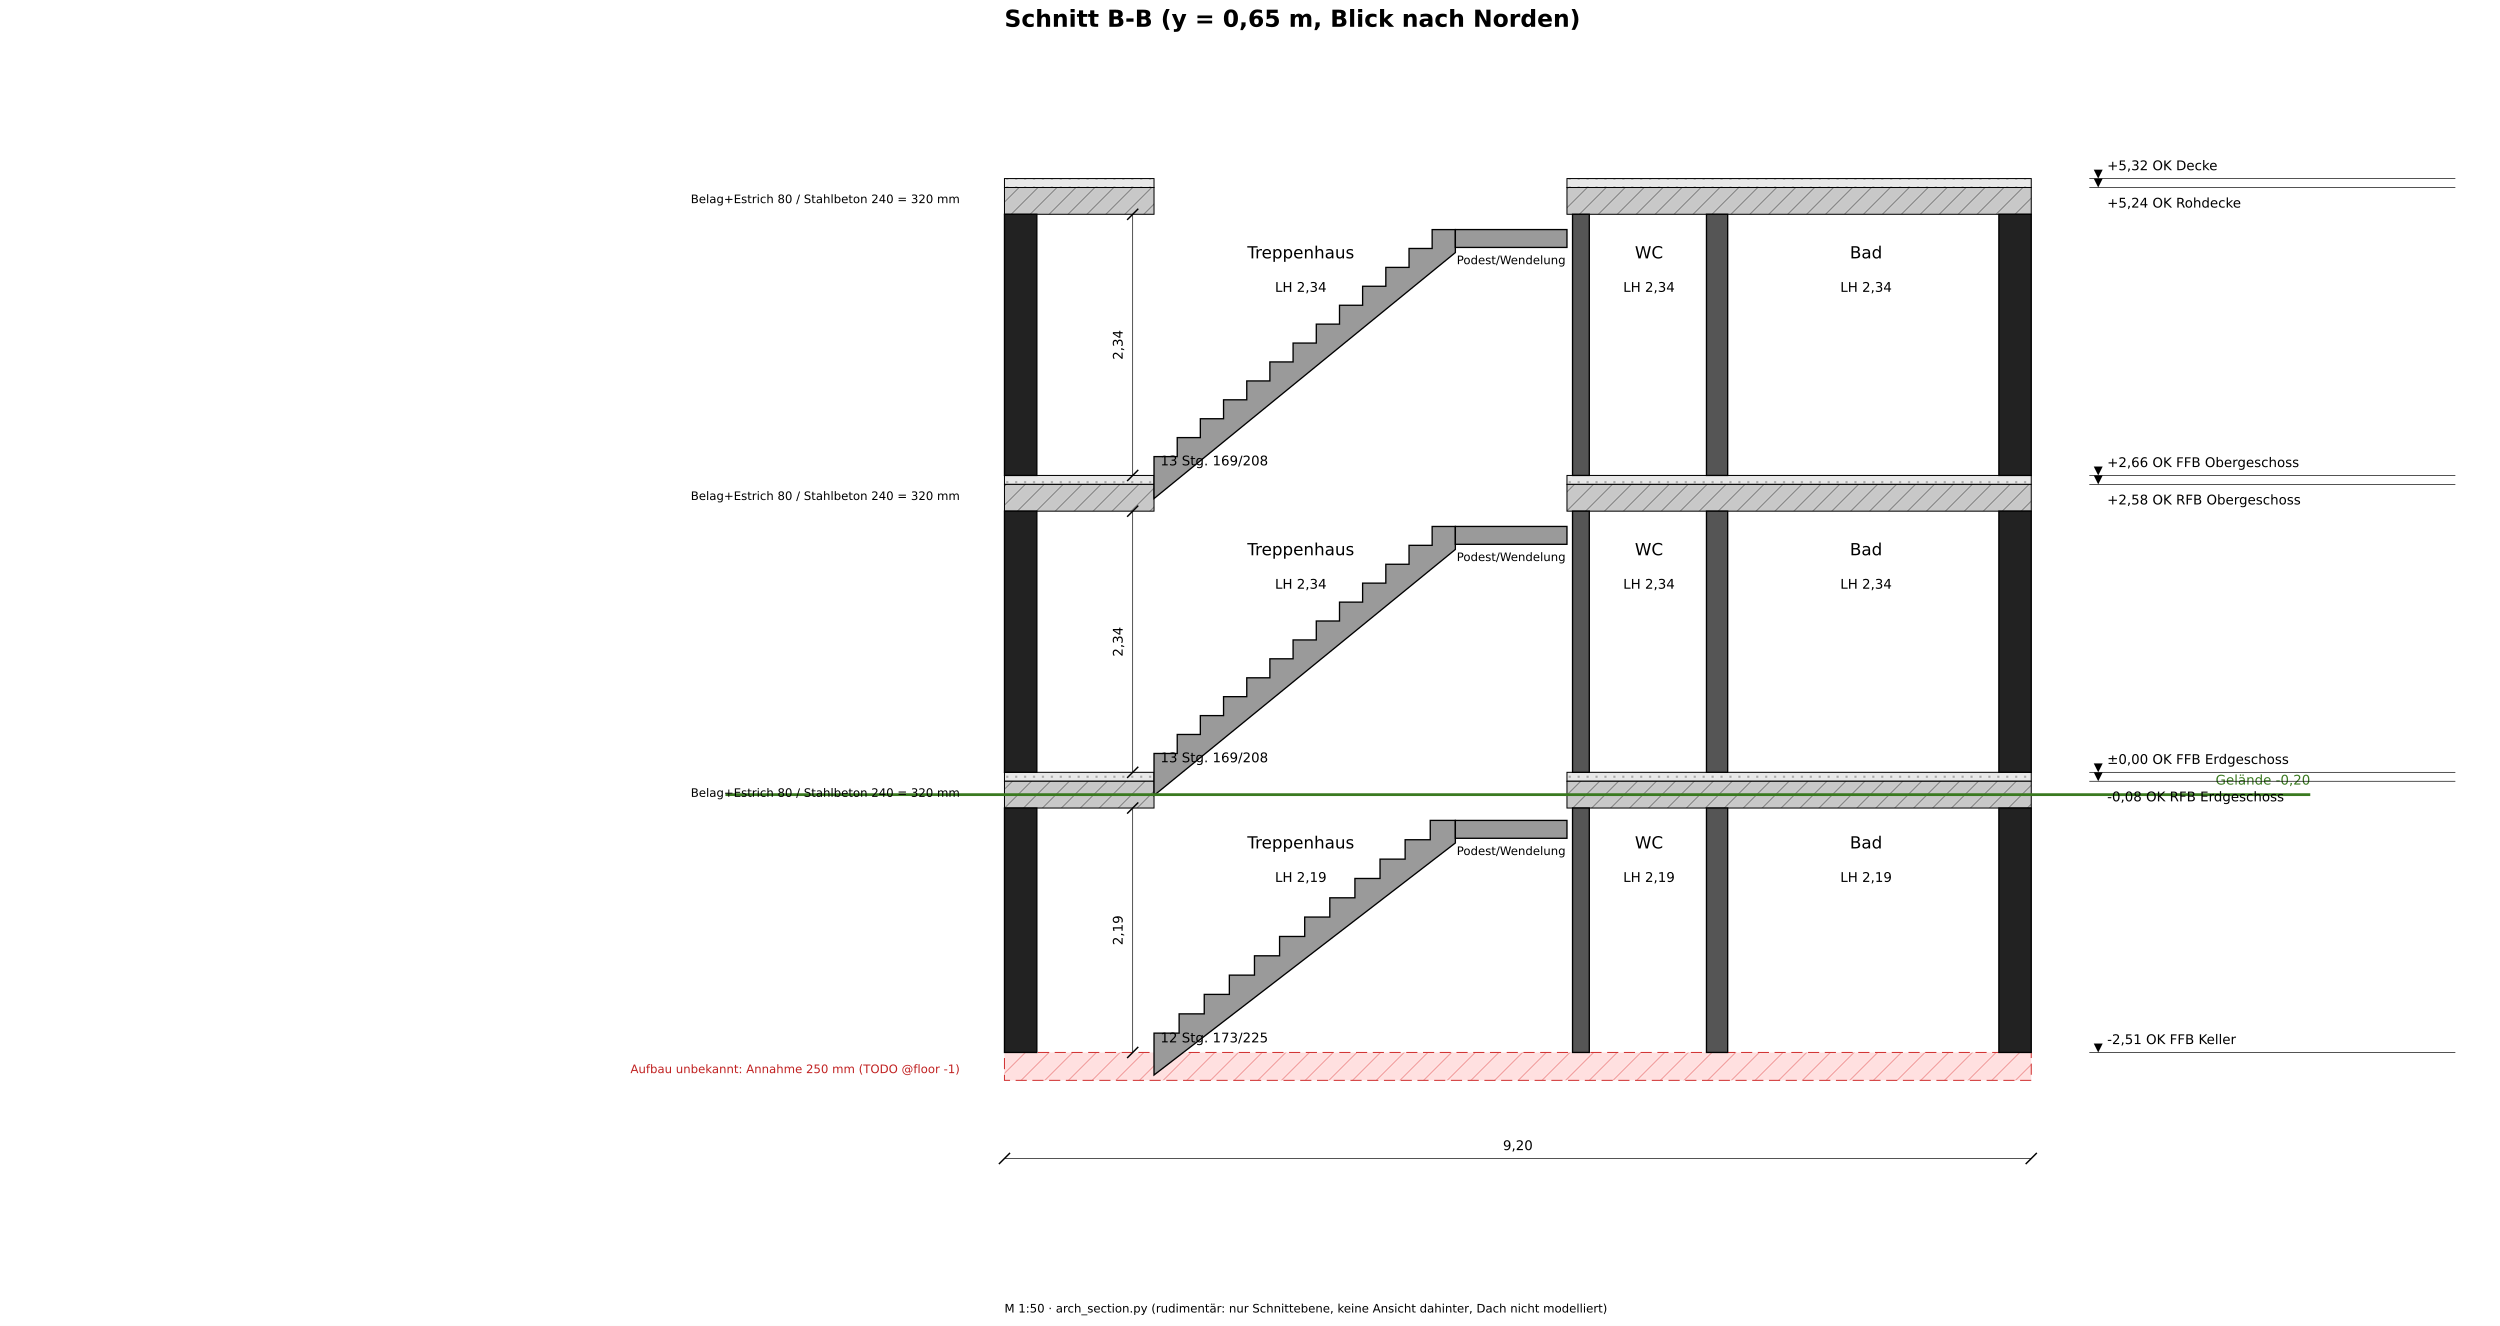
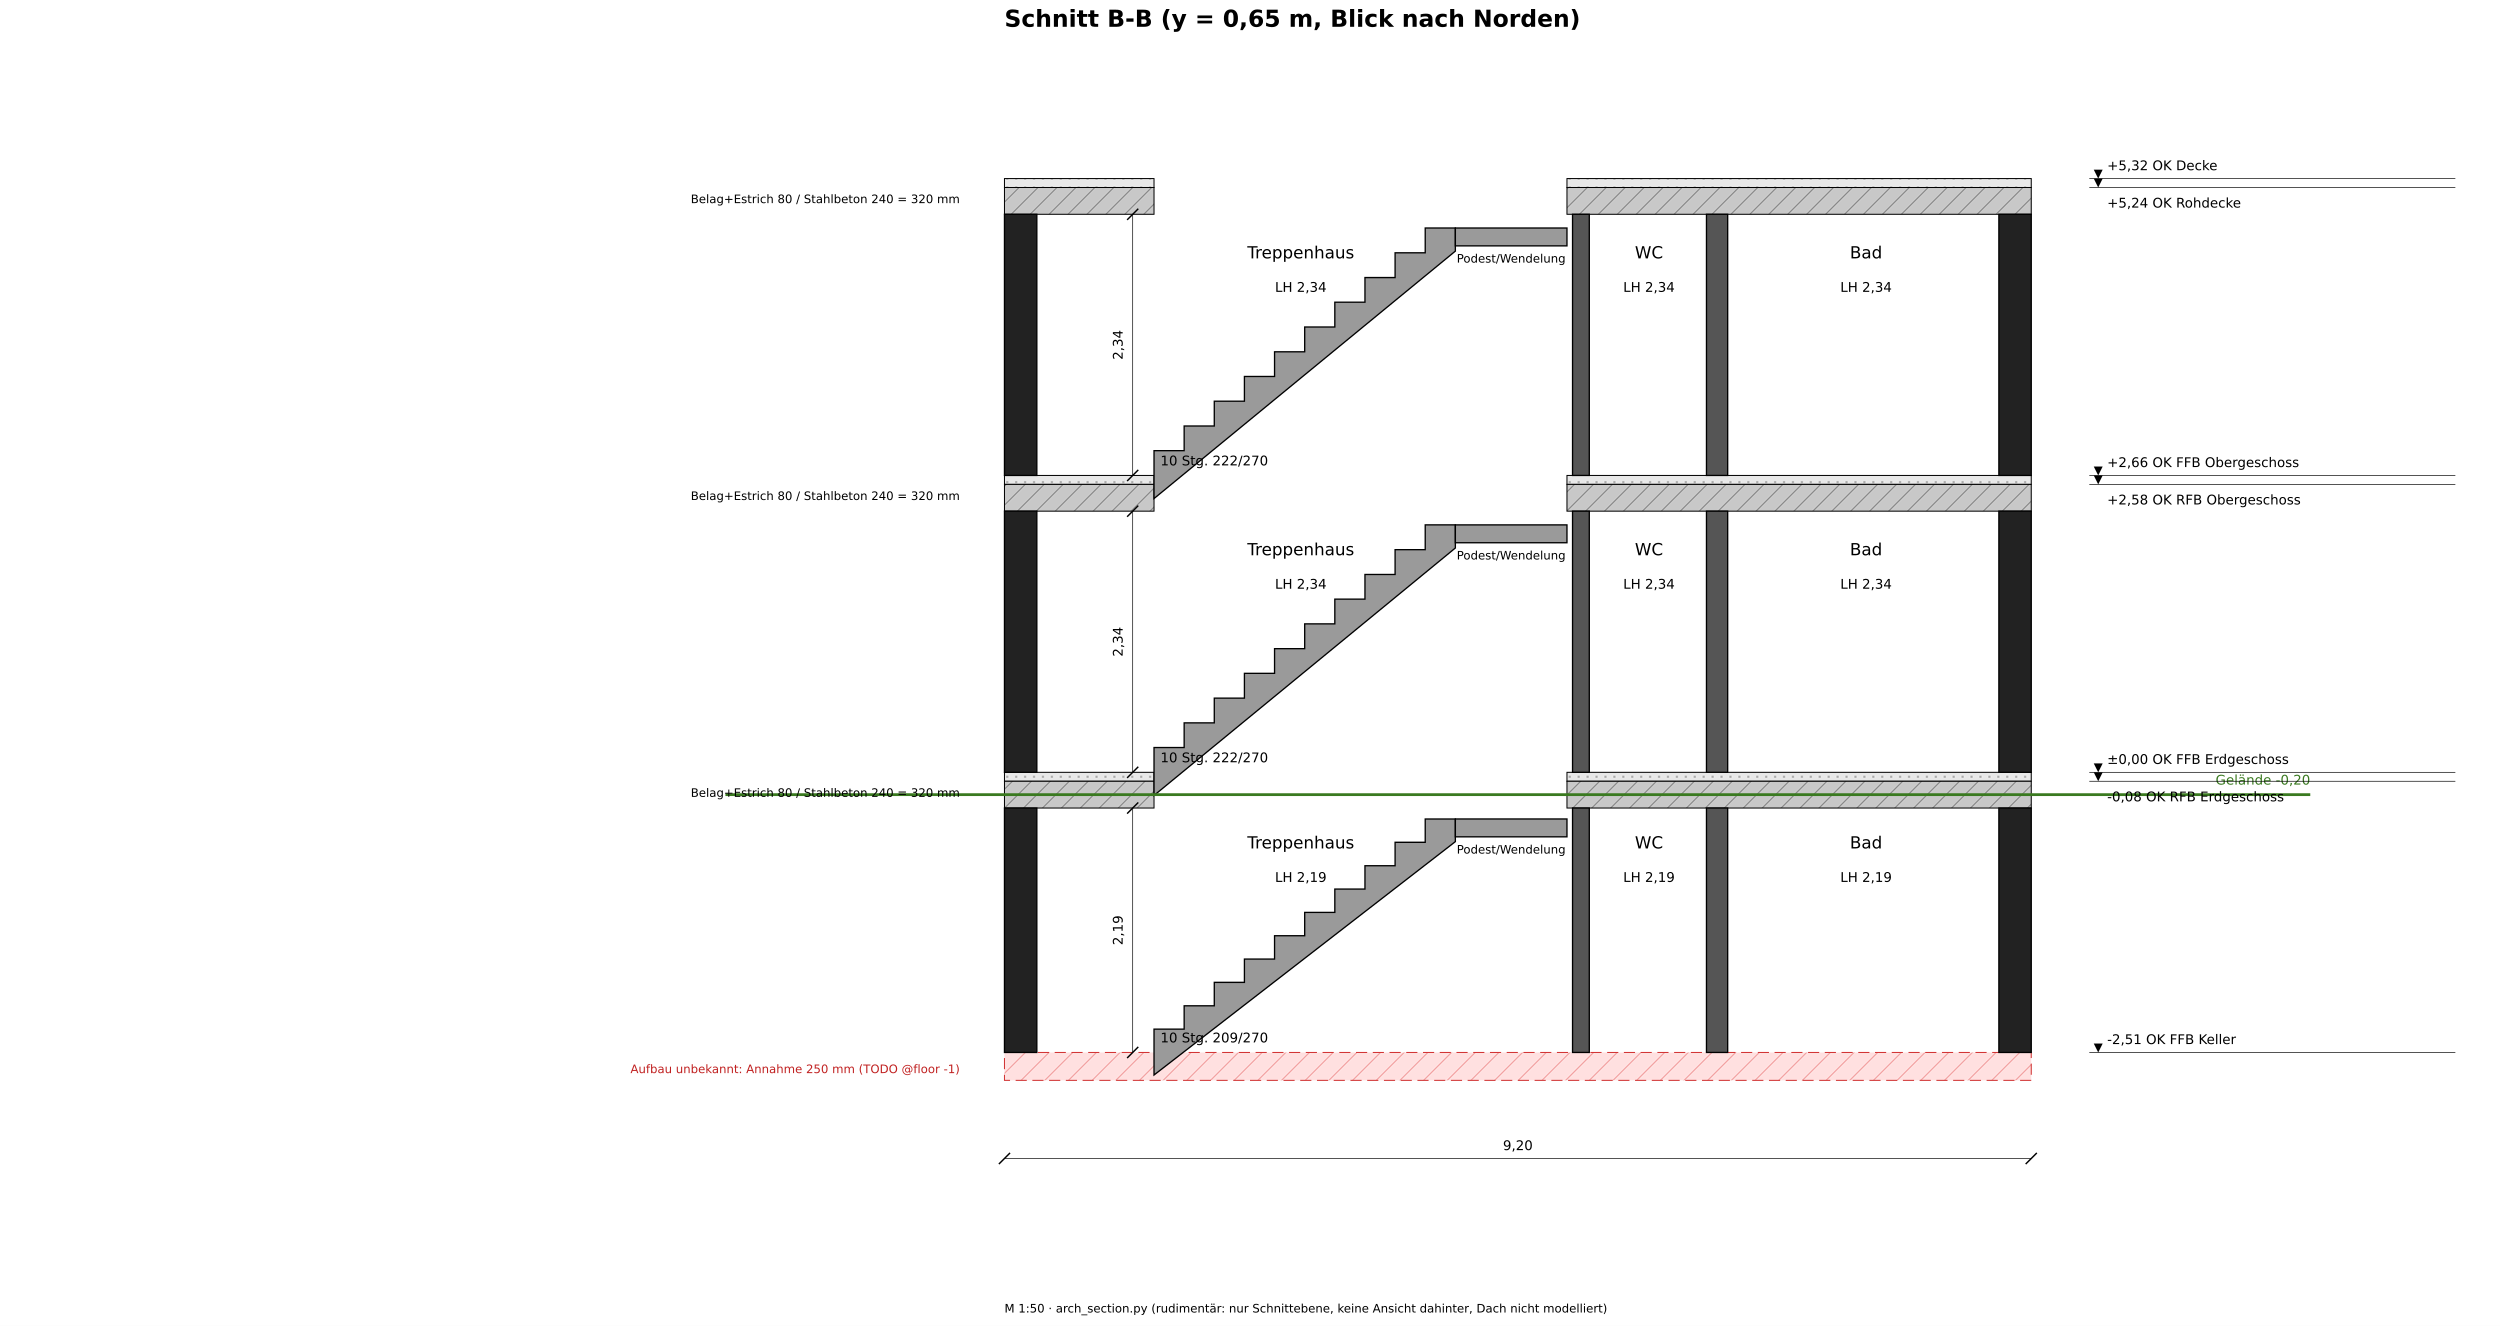
<svg xmlns="http://www.w3.org/2000/svg" width="448.0mm" height="237.6mm" viewBox="-9145 -6920 22400 11880" font-family="DejaVu Sans, sans-serif">
  <defs>
    <pattern id="concrete" patternUnits="userSpaceOnUse" width="120" height="120" patternTransform="rotate(45)">
      <rect width="120" height="120" fill="#c8c8c8" />
      <line x1="0" y1="0" x2="0" y2="120" stroke="#555" stroke-width="10" />
    </pattern>
    <pattern id="screed" patternUnits="userSpaceOnUse" width="80" height="80">
      <rect width="80" height="80" fill="#e8e8e8" />
      <circle cx="40" cy="40" r="8" fill="#777" />
    </pattern>
    <pattern id="insulation" patternUnits="userSpaceOnUse" width="120" height="60">
      <rect width="120" height="60" fill="#fff6d0" />
      <path d="M0 60 L30 0 L60 60 L90 0 L120 60" fill="none" stroke="#a08020" stroke-width="6" />
    </pattern>
    <pattern id="wood" patternUnits="userSpaceOnUse" width="200" height="40">
      <rect width="200" height="40" fill="#e9cf9f" />
      <line x1="0" y1="20" x2="200" y2="20" stroke="#8a6a30" stroke-width="5" />
    </pattern>
    <pattern id="plaster" patternUnits="userSpaceOnUse" width="50" height="50">
      <rect width="50" height="50" fill="#f7f7f7" />
    </pattern>
    <pattern id="todo" patternUnits="userSpaceOnUse" width="150" height="150" patternTransform="rotate(45)">
      <rect width="150" height="150" fill="#ffe0e0" />
      <line x1="0" y1="0" x2="0" y2="150" stroke="#e05050" stroke-width="8" />
    </pattern>
  </defs>
  <rect x="-9145.0" y="-6920" width="22400.0" height="11880" fill="white" />
  <rect x="-145" y="2510" width="9200" height="250" fill="url(#todo)" stroke="#d03030" stroke-width="9" stroke-dasharray="100 50" />
  <rect x="-145" y="0" width="1340" height="80" fill="url(#screed)" stroke="#000" stroke-width="9" />
  <rect x="4895" y="0" width="4160" height="80" fill="url(#screed)" stroke="#000" stroke-width="9" />
  <rect x="-145" y="80" width="1340" height="240" fill="url(#concrete)" stroke="#000" stroke-width="9" />
  <rect x="4895" y="80" width="4160" height="240" fill="url(#concrete)" stroke="#000" stroke-width="9" />
  <rect x="-145" y="-2660" width="1340" height="80" fill="url(#screed)" stroke="#000" stroke-width="9" />
  <rect x="4895" y="-2660" width="4160" height="80" fill="url(#screed)" stroke="#000" stroke-width="9" />
  <rect x="-145" y="-2580" width="1340" height="240" fill="url(#concrete)" stroke="#000" stroke-width="9" />
  <rect x="4895" y="-2580" width="4160" height="240" fill="url(#concrete)" stroke="#000" stroke-width="9" />
  <rect x="-145" y="-5320" width="1340" height="80" fill="url(#screed)" stroke="#000" stroke-width="9" />
  <rect x="4895" y="-5320" width="4160" height="80" fill="url(#screed)" stroke="#000" stroke-width="9" />
  <rect x="-145" y="-5240" width="1340" height="240" fill="url(#concrete)" stroke="#000" stroke-width="9" />
  <rect x="4895" y="-5240" width="4160" height="240" fill="url(#concrete)" stroke="#000" stroke-width="9" />
  <rect x="-145" y="320" width="290" height="2190" fill="#222" stroke="#000" stroke-width="12" />
  <rect x="4945" y="320" width="150" height="2190" fill="#555" stroke="#000" stroke-width="12" />
  <rect x="6145" y="320" width="190" height="2190" fill="#555" stroke="#000" stroke-width="12" />
  <rect x="8765" y="320" width="290" height="2190" fill="#222" stroke="#000" stroke-width="12" />
  <rect x="-145" y="-2340" width="290" height="2340" fill="#222" stroke="#000" stroke-width="12" />
  <rect x="4945" y="-2340" width="150" height="2340" fill="#555" stroke="#000" stroke-width="12" />
  <rect x="6145" y="-2340" width="190" height="2340" fill="#555" stroke="#000" stroke-width="12" />
  <rect x="8765" y="-2340" width="290" height="2340" fill="#222" stroke="#000" stroke-width="12" />
  <rect x="-145" y="-5000" width="290" height="2340" fill="#222" stroke="#000" stroke-width="12" />
  <rect x="4945" y="-5000" width="150" height="2340" fill="#555" stroke="#000" stroke-width="12" />
  <rect x="6145" y="-5000" width="190" height="2340" fill="#555" stroke="#000" stroke-width="12" />
  <rect x="8765" y="-5000" width="290" height="2340" fill="#222" stroke="#000" stroke-width="12" />
-   <polygon points="1195,2510 1195,2337 1420,2337 1420,2164 1645,2164 1645,1990 1870,1990 1870,1817 2095,1817 2095,1644 2320,1644 2320,1471 2545,1471 2545,1297 2770,1297 2770,1124 2995,1124 2995,951 3220,951 3220,778 3445,778 3445,604 3670,604 3670,431 3895,431 3895,633 1195,2712" fill="#9a9a9a" stroke="#000" stroke-width="12" />
-   <text x="1735" y="2420" font-size="120" text-anchor="middle">12 Stg. 173/225</text>
-   <rect x="3895" y="431" width="1000" height="160" fill="#9a9a9a" stroke="#000" stroke-width="12" />
-   <text x="4395" y="741" font-size="105" text-anchor="middle">Podest/Wendelung</text>
-   <polygon points="1195,-0 1195,-169 1403,-169 1403,-339 1610,-339 1610,-508 1818,-508 1818,-678 2026,-678 2026,-847 2233,-847 2233,-1017 2441,-1017 2441,-1186 2649,-1186 2649,-1356 2857,-1356 2857,-1525 3064,-1525 3064,-1695 3272,-1695 3272,-1864 3480,-1864 3480,-2034 3687,-2034 3687,-2203 3895,-2203 3895,-1997 1195,207" fill="#9a9a9a" stroke="#000" stroke-width="12" />
-   <text x="1735" y="-90" font-size="120" text-anchor="middle">13 Stg. 169/208</text>
-   <rect x="3895" y="-2203" width="1000" height="160" fill="#9a9a9a" stroke="#000" stroke-width="12" />
-   <text x="4395" y="-1893" font-size="105" text-anchor="middle">Podest/Wendelung</text>
-   <polygon points="1195,-2660 1195,-2829 1403,-2829 1403,-2999 1610,-2999 1610,-3168 1818,-3168 1818,-3338 2026,-3338 2026,-3507 2233,-3507 2233,-3677 2441,-3677 2441,-3846 2649,-3846 2649,-4016 2857,-4016 2857,-4185 3064,-4185 3064,-4355 3272,-4355 3272,-4524 3480,-4524 3480,-4694 3687,-4694 3687,-4863 3895,-4863 3895,-4657 1195,-2453" fill="#9a9a9a" stroke="#000" stroke-width="12" />
-   <text x="1735" y="-2750" font-size="120" text-anchor="middle">13 Stg. 169/208</text>
-   <rect x="3895" y="-4863" width="1000" height="160" fill="#9a9a9a" stroke="#000" stroke-width="12" />
-   <text x="4395" y="-4553" font-size="105" text-anchor="middle">Podest/Wendelung</text>
+   <polygon points="1195,2510 1195,2301 1465,2301 1465,2092 1735,2092 1735,1882 2005,1882 2005,1673 2275,1673 2275,1464 2545,1464 2545,1255 2815,1255 2815,1046 3085,1046 3085,837 3355,837 3355,627 3625,627 3625,418 3895,418 3895,621 1195,2712" fill="#9a9a9a" stroke="#000" stroke-width="12" />
+   <text x="1735" y="2420" font-size="120" text-anchor="middle">10 Stg. 209/270</text>
+   <rect x="3895" y="418" width="1000" height="160" fill="#9a9a9a" stroke="#000" stroke-width="12" />
+   <text x="4395" y="728" font-size="105" text-anchor="middle">Podest/Wendelung</text>
+   <polygon points="1195,-0 1195,-222 1465,-222 1465,-443 1735,-443 1735,-665 2005,-665 2005,-887 2275,-887 2275,-1108 2545,-1108 2545,-1330 2815,-1330 2815,-1552 3085,-1552 3085,-1773 3355,-1773 3355,-1995 3625,-1995 3625,-2217 3895,-2217 3895,-2010 1195,207" fill="#9a9a9a" stroke="#000" stroke-width="12" />
+   <text x="1735" y="-90" font-size="120" text-anchor="middle">10 Stg. 222/270</text>
+   <rect x="3895" y="-2217" width="1000" height="160" fill="#9a9a9a" stroke="#000" stroke-width="12" />
+   <text x="4395" y="-1907" font-size="105" text-anchor="middle">Podest/Wendelung</text>
+   <polygon points="1195,-2660 1195,-2882 1465,-2882 1465,-3103 1735,-3103 1735,-3325 2005,-3325 2005,-3547 2275,-3547 2275,-3768 2545,-3768 2545,-3990 2815,-3990 2815,-4212 3085,-4212 3085,-4433 3355,-4433 3355,-4655 3625,-4655 3625,-4877 3895,-4877 3895,-4670 1195,-2453" fill="#9a9a9a" stroke="#000" stroke-width="12" />
+   <text x="1735" y="-2750" font-size="120" text-anchor="middle">10 Stg. 222/270</text>
+   <rect x="3895" y="-4877" width="1000" height="160" fill="#9a9a9a" stroke="#000" stroke-width="12" />
+   <text x="4395" y="-4567" font-size="105" text-anchor="middle">Podest/Wendelung</text>
  <line x1="-2645" y1="200" x2="11555" y2="200" stroke="#3a7a20" stroke-width="25" />
  <text x="11555" y="110" font-size="120" text-anchor="end" fill="#3a7a20">Gelände -0,20</text>
  <text x="2510" y="682" font-size="150" text-anchor="middle">Treppenhaus</text>
  <text x="2510" y="982" font-size="120" text-anchor="middle">LH 2,19</text>
  <text x="5630" y="682" font-size="150" text-anchor="middle">WC</text>
  <text x="5630" y="982" font-size="120" text-anchor="middle">LH 2,19</text>
  <text x="7575" y="682" font-size="150" text-anchor="middle">Bad</text>
  <text x="7575" y="982" font-size="120" text-anchor="middle">LH 2,19</text>
  <text x="2510" y="-1945" font-size="150" text-anchor="middle">Treppenhaus</text>
  <text x="2510" y="-1645" font-size="120" text-anchor="middle">LH 2,34</text>
  <text x="5630" y="-1945" font-size="150" text-anchor="middle">WC</text>
  <text x="5630" y="-1645" font-size="120" text-anchor="middle">LH 2,34</text>
  <text x="7575" y="-1945" font-size="150" text-anchor="middle">Bad</text>
  <text x="7575" y="-1645" font-size="120" text-anchor="middle">LH 2,34</text>
  <text x="2510" y="-4605" font-size="150" text-anchor="middle">Treppenhaus</text>
  <text x="2510" y="-4305" font-size="120" text-anchor="middle">LH 2,34</text>
  <text x="5630" y="-4605" font-size="150" text-anchor="middle">WC</text>
  <text x="5630" y="-4305" font-size="120" text-anchor="middle">LH 2,34</text>
  <text x="7575" y="-4605" font-size="150" text-anchor="middle">Bad</text>
  <text x="7575" y="-4305" font-size="120" text-anchor="middle">LH 2,34</text>
  <text x="-545" y="2695" font-size="105" text-anchor="end" fill="#c02020">Aufbau unbekannt: Annahme 250 mm (TODO @floor -1)</text>
  <text x="-545" y="220" font-size="105" text-anchor="end" fill="#000">Belag+Estrich 80 / Stahlbeton 240 = 320 mm</text>
  <text x="-545" y="-2440" font-size="105" text-anchor="end" fill="#000">Belag+Estrich 80 / Stahlbeton 240 = 320 mm</text>
  <text x="-545" y="-5100" font-size="105" text-anchor="end" fill="#000">Belag+Estrich 80 / Stahlbeton 240 = 320 mm</text>
  <path d="M9655 2510 l-40 -80 h80 z" fill="#000" />
  <line x1="9575" y1="2510" x2="12855" y2="2510" stroke="#000" stroke-width="6" />
  <text x="9735" y="2435" font-size="120">-2,51  OK FFB Keller</text>
  <path d="M9655 0 l-40 -80 h80 z" fill="#000" />
  <line x1="9575" y1="0" x2="12855" y2="0" stroke="#000" stroke-width="6" />
  <text x="9735" y="-75" font-size="120">±0,00  OK FFB Erdgeschoss</text>
  <path d="M9655 80 l-40 -80 h80 z" fill="#000" />
  <line x1="9575" y1="80" x2="12855" y2="80" stroke="#000" stroke-width="6" />
  <text x="9735" y="260" font-size="120">-0,08  OK RFB Erdgeschoss</text>
  <path d="M9655 -2660 l-40 -80 h80 z" fill="#000" />
  <line x1="9575" y1="-2660" x2="12855" y2="-2660" stroke="#000" stroke-width="6" />
  <text x="9735" y="-2735" font-size="120">+2,66  OK FFB Obergeschoss</text>
  <path d="M9655 -2580 l-40 -80 h80 z" fill="#000" />
  <line x1="9575" y1="-2580" x2="12855" y2="-2580" stroke="#000" stroke-width="6" />
  <text x="9735" y="-2400" font-size="120">+2,58  OK RFB Obergeschoss</text>
  <path d="M9655 -5320 l-40 -80 h80 z" fill="#000" />
  <line x1="9575" y1="-5320" x2="12855" y2="-5320" stroke="#000" stroke-width="6" />
  <text x="9735" y="-5395" font-size="120">+5,32  OK Decke</text>
  <path d="M9655 -5240 l-40 -80 h80 z" fill="#000" />
  <line x1="9575" y1="-5240" x2="12855" y2="-5240" stroke="#000" stroke-width="6" />
  <text x="9735" y="-5060" font-size="120">+5,24  OK Rohdecke</text>
  <line x1="1004" y1="2510" x2="1004" y2="320" stroke="#000" stroke-width="6" />
  <line x1="954" y1="2560" x2="1054" y2="2460" stroke="#000" stroke-width="13" />
  <line x1="954" y1="370" x2="1054" y2="270" stroke="#000" stroke-width="13" />
  <text x="914" y="1415" font-size="120" text-anchor="middle" transform="rotate(-90 914 1415)">2,19</text>
  <line x1="1004" y1="0" x2="1004" y2="-2340" stroke="#000" stroke-width="6" />
  <line x1="954" y1="50" x2="1054" y2="-50" stroke="#000" stroke-width="13" />
  <line x1="954" y1="-2290" x2="1054" y2="-2390" stroke="#000" stroke-width="13" />
  <text x="914" y="-1170" font-size="120" text-anchor="middle" transform="rotate(-90 914 -1170)">2,34</text>
  <line x1="1004" y1="-2660" x2="1004" y2="-5000" stroke="#000" stroke-width="6" />
  <line x1="954" y1="-2610" x2="1054" y2="-2710" stroke="#000" stroke-width="13" />
  <line x1="954" y1="-4950" x2="1054" y2="-5050" stroke="#000" stroke-width="13" />
  <text x="914" y="-3830" font-size="120" text-anchor="middle" transform="rotate(-90 914 -3830)">2,34</text>
  <line x1="-145" y1="3460" x2="9055" y2="3460" stroke="#000" stroke-width="6" />
  <line x1="-195" y1="3510" x2="-95" y2="3410" stroke="#000" stroke-width="13" />
  <line x1="9005" y1="3510" x2="9105" y2="3410" stroke="#000" stroke-width="13" />
  <text x="4455" y="3385" font-size="120" text-anchor="middle">9,20</text>
  <text x="-145" y="-6680" font-size="210" font-weight="bold">Schnitt B-B  (y = 0,65 m, Blick nach Norden)</text>
  <text x="-145" y="4840" font-size="105">M 1:50 · arch_section.py (rudimentär: nur Schnittebene, keine Ansicht dahinter, Dach nicht modelliert)</text>
</svg>
